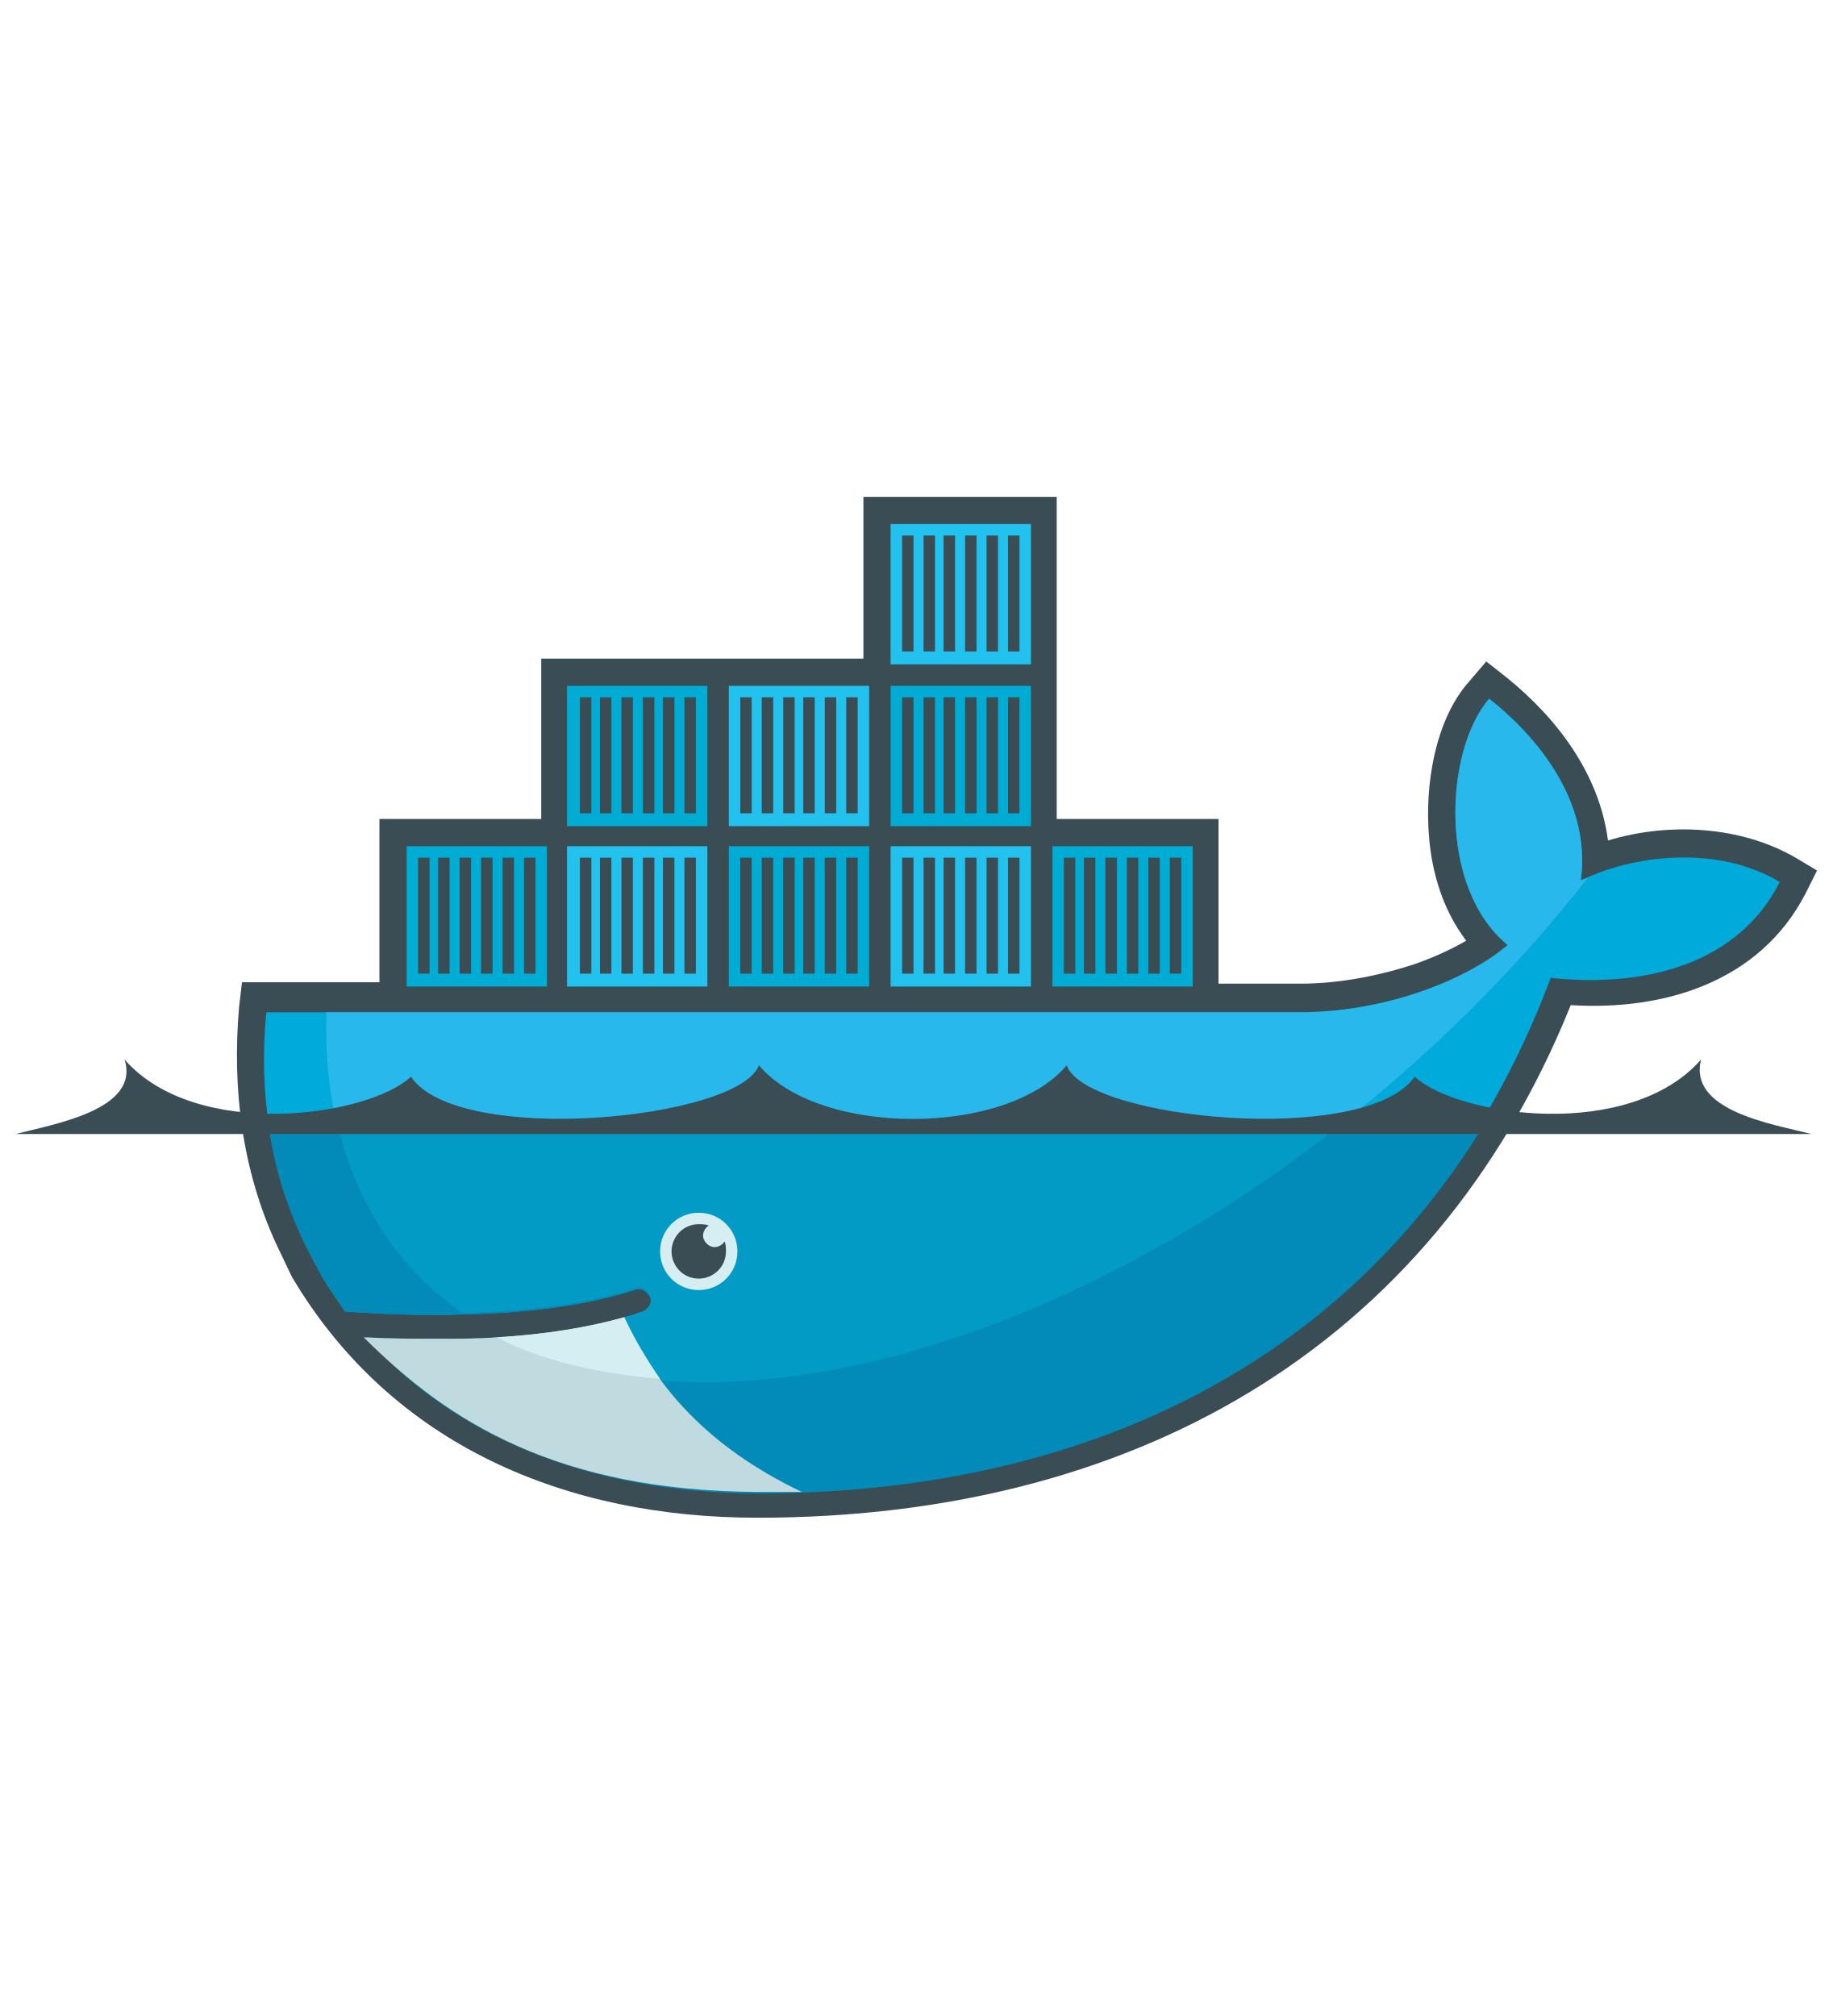
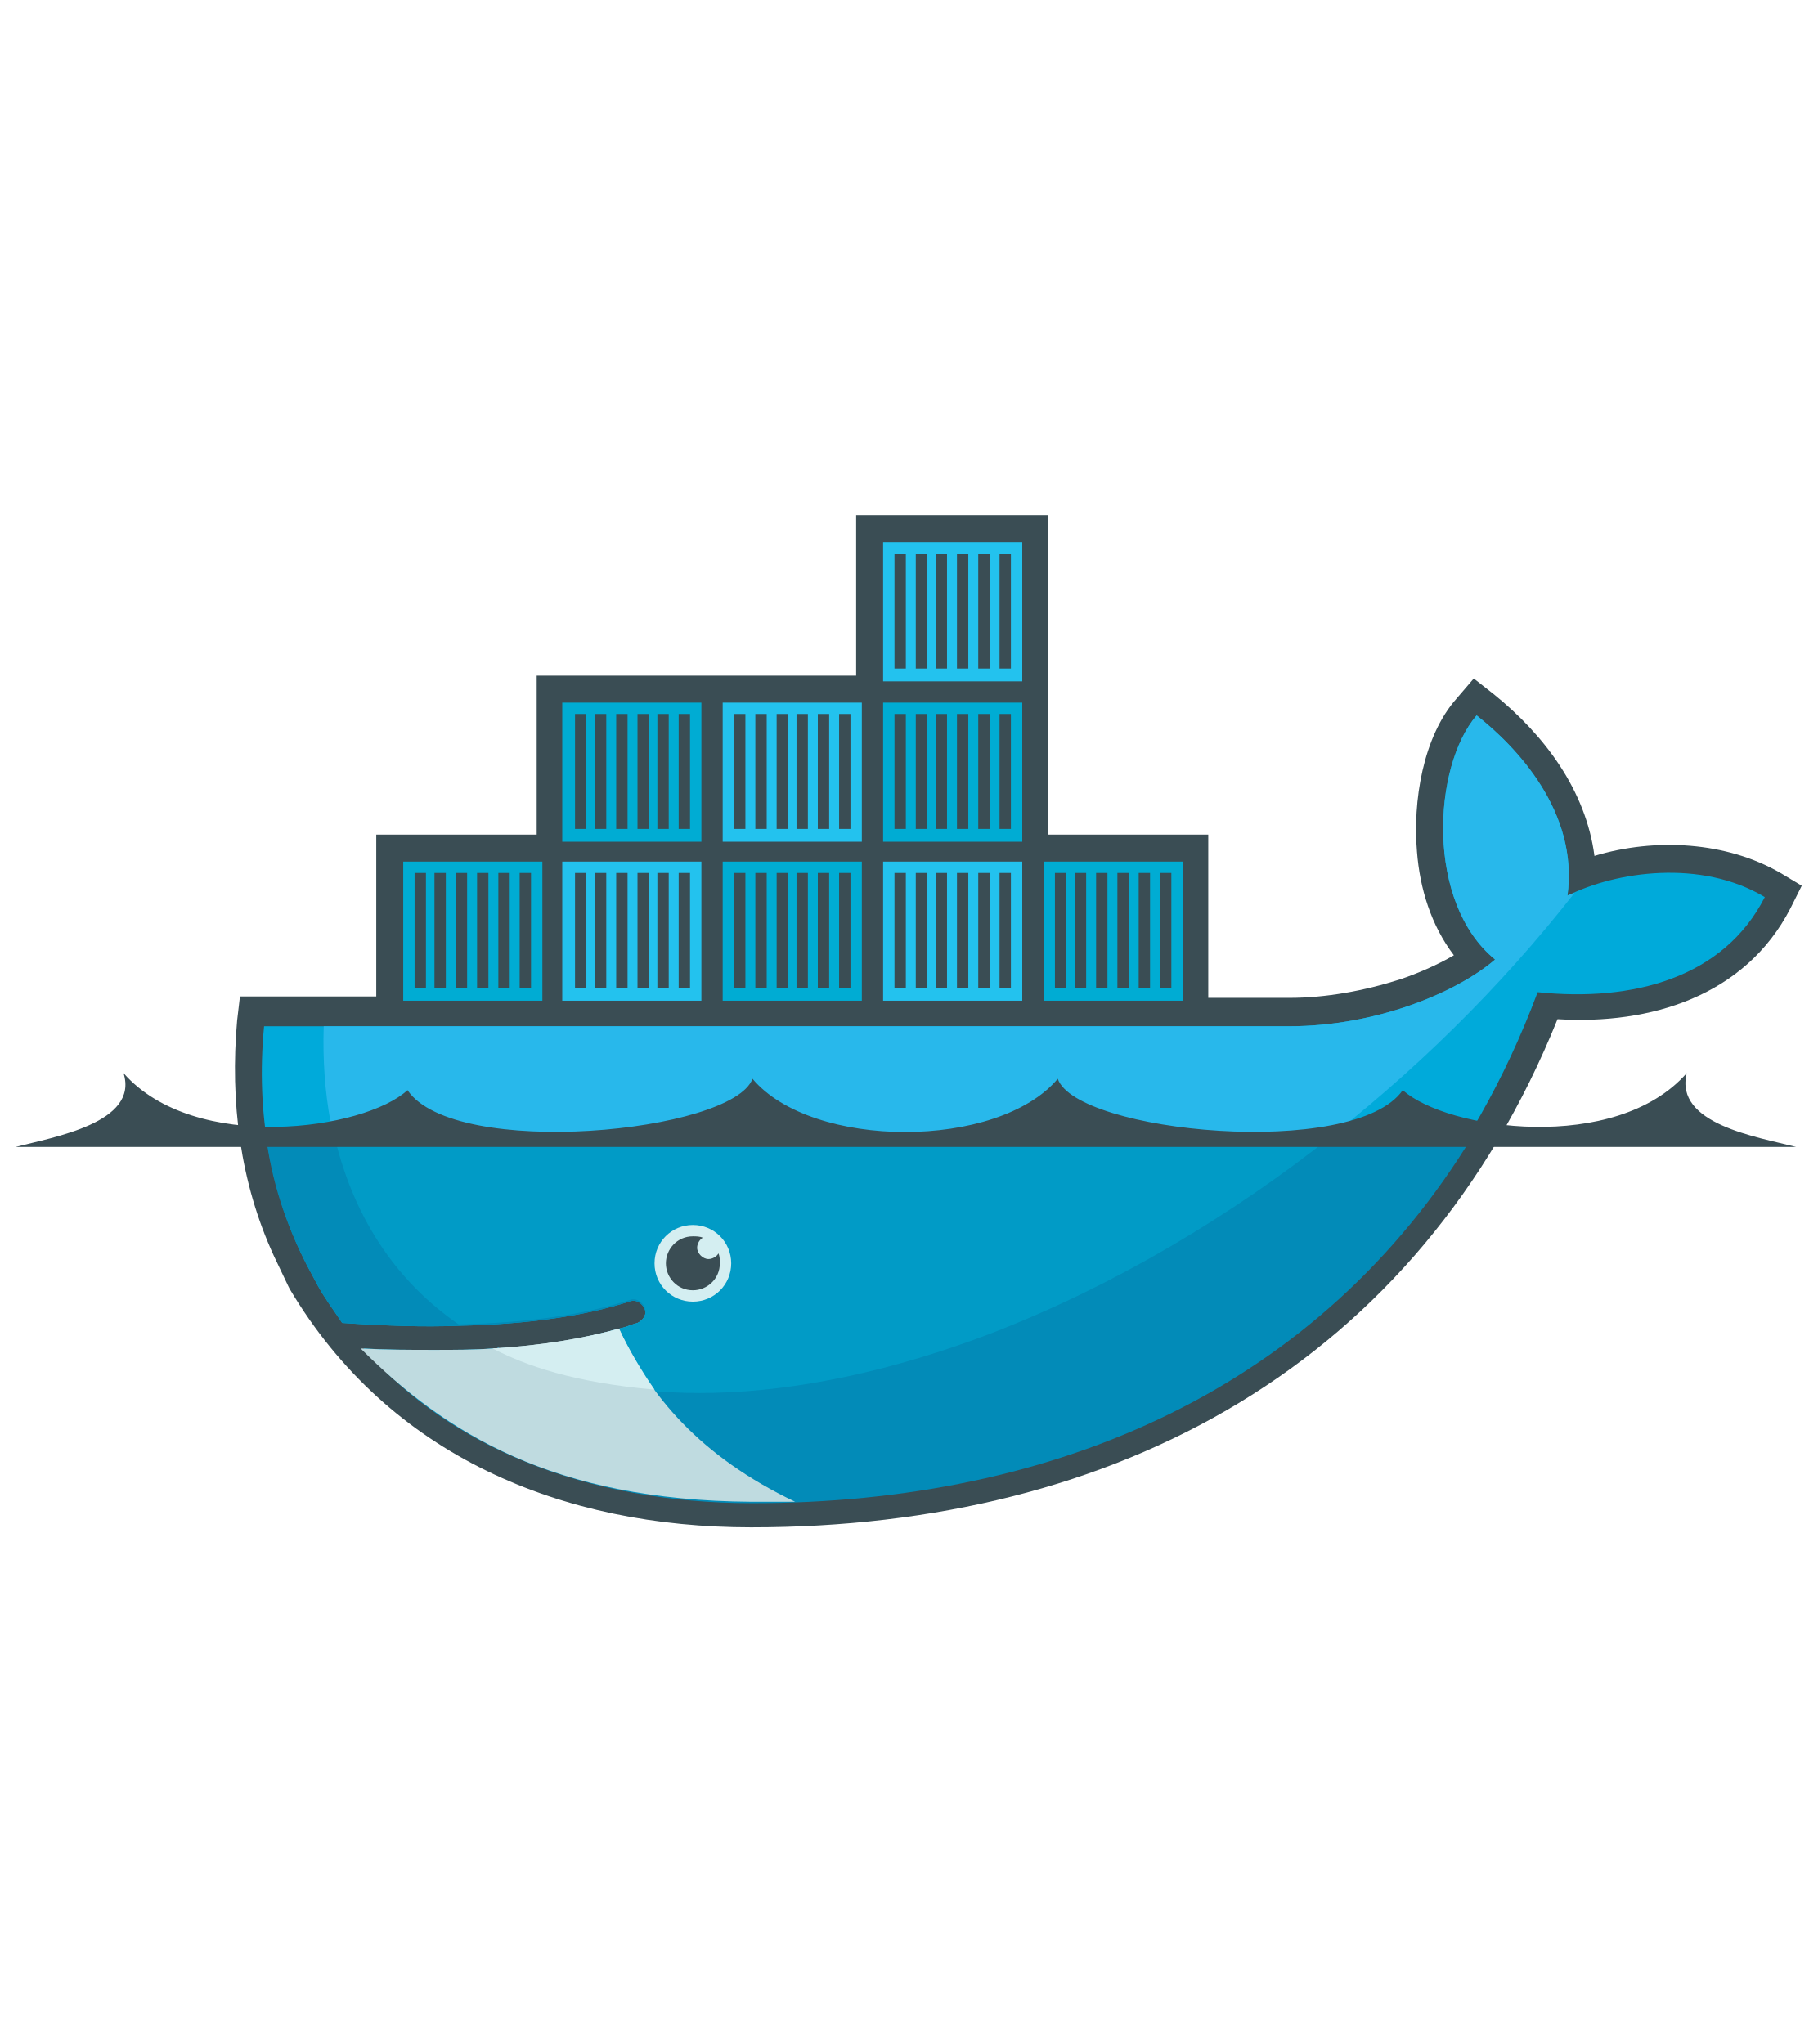
- <svg xmlns="http://www.w3.org/2000/svg" width="80px" height="88px" viewBox="0 0 128 128">
+ <svg xmlns="http://www.w3.org/2000/svg" width="64px" height="72px" viewBox="0 0 128 128">
  <path fill-rule="evenodd" clip-rule="evenodd" fill="#3A4D54" d="M73.8 50.8h11.3v11.5h5.7c2.6 0 5.3-.5 7.8-1.3 1.2-.4 2.6-1 3.8-1.7-1.6-2.1-2.4-4.7-2.6-7.3-.3-3.5.4-8.1 2.8-10.8l1.2-1.4 1.4 1.1c3.6 2.9 6.5 6.8 7.1 11.4 4.3-1.3 9.3-1 13.1 1.2l1.5.9-.8 1.6c-3.2 6.2-9.9 8.2-16.4 7.8-9.8 24.3-31 35.8-56.8 35.8-13.3 0-25.5-5-32.5-16.8l-.1-.2-1-2.1c-2.4-5.2-3.1-10.9-2.6-16.6l.2-1.7h9.6V50.8h11.3V39.6h22.5V28.3h13.5v22.5z" />
  <path fill="#00AADA" d="M110.4 55.1c.8-5.9-3.6-10.5-6.4-12.7-3.1 3.6-3.6 13.2 1.3 17.2-2.8 2.4-8.5 4.7-14.5 4.7H18.6c-.6 6.2.5 11.9 3 16.8l.8 1.5c.5.9 1.1 1.7 1.7 2.6 3 .2 5.7.3 8.2.2 4.9-.1 8.9-.7 12-1.7.5-.2.9.1 1.1.5.2.5-.1.9-.5 1.1-.4.1-.8.3-1.3.4-2.4.7-5 1.1-8.3 1.3h-.6c-1.3.1-2.7.1-4.2.1-1.6 0-3.1 0-4.9-.1 6 6.8 15.4 10.8 27.2 10.8 25 0 46.2-11.1 55.5-35.9 6.7.7 13.1-1 16-6.7-4.5-2.7-10.5-1.8-13.9-.1z" />
  <path fill="#28B8EB" d="M110.4 55.1c.8-5.9-3.6-10.5-6.4-12.7-3.1 3.6-3.6 13.2 1.3 17.2-2.8 2.4-8.5 4.7-14.5 4.7h-68c-.3 9.5 3.2 16.7 9.5 21 4.9-.1 8.9-.7 12-1.7.5-.2.9.1 1.1.5.2.5-.1.9-.5 1.1-.4.1-.8.3-1.3.4-2.4.7-5.2 1.2-8.5 1.4l-.1-.1c8.5 4.4 20.8 4.3 35-1.1 15.8-6.1 30.6-17.7 40.9-30.9-.2.1-.4.1-.5.2z" />
  <path fill="#028BB8" d="M18.7 71.8c.4 3.3 1.4 6.4 2.9 9.3l.8 1.5c.5.9 1.1 1.7 1.7 2.6 3 .2 5.7.3 8.2.2 4.9-.1 8.9-.7 12-1.7.5-.2.9.1 1.1.5.2.5-.1.9-.5 1.1-.4.1-.8.3-1.3.4-2.4.7-5.2 1.2-8.5 1.4h-.4c-1.3.1-2.7.1-4.1.1-1.6 0-3.2 0-4.9-.1 6 6.8 15.5 10.8 27.3 10.8 21.4 0 40-8.1 50.8-26H18.7v-.1z" />
  <path fill="#019BC6" d="M23.5 71.8c1.3 5.8 4.3 10.4 8.8 13.5 4.9-.1 8.9-.7 12-1.7.5-.2.9.1 1.1.5.2.5-.1.9-.5 1.1-.4.1-.8.3-1.3.4-2.4.7-5.2 1.2-8.6 1.4 8.5 4.4 20.8 4.3 34.9-1.1 8.5-3.3 16.8-8.2 24.2-14.1H23.5z" />
  <path fill-rule="evenodd" clip-rule="evenodd" fill="#00ACD3" d="M28.4 52.7h9.8v9.8h-9.8v-9.8zm.8.8h.8v8.1h-.8v-8.1zm1.4 0h.8v8.1h-.8v-8.1zm1.5 0h.8v8.1h-.8v-8.1zm1.5 0h.8v8.1h-.8v-8.1zm1.5 0h.8v8.1h-.8v-8.1zm1.5 0h.8v8.1h-.8v-8.1zm3-12h9.8v9.8h-9.8v-9.8zm.9.8h.8v8.1h-.8v-8.1zm1.4 0h.8v8.1h-.8v-8.1zm1.5 0h.8v8.1h-.8v-8.1zm1.5 0h.8v8.1h-.8v-8.1zm1.4 0h.8v8.1h-.8v-8.1zm1.5 0h.8v8.1h-.8v-8.1z" />
  <path fill-rule="evenodd" clip-rule="evenodd" fill="#23C2EE" d="M39.6 52.7h9.8v9.8h-9.8v-9.8zm.9.8h.8v8.1h-.8v-8.1zm1.4 0h.8v8.1h-.8v-8.1zm1.5 0h.8v8.1h-.8v-8.1zm1.5 0h.8v8.1h-.8v-8.1zm1.4 0h.8v8.1h-.8v-8.1zm1.5 0h.8v8.1h-.8v-8.1z" />
  <path fill-rule="evenodd" clip-rule="evenodd" fill="#00ACD3" d="M50.9 52.7h9.8v9.8h-9.8v-9.8zm.8.8h.8v8.1h-.8v-8.1zm1.5 0h.8v8.1h-.8v-8.1zm1.5 0h.8v8.1h-.8v-8.1zm1.4 0h.8v8.1h-.8v-8.1zm1.5 0h.8v8.1h-.8v-8.1zm1.5 0h.8v8.1h-.8v-8.1z" />
  <path fill-rule="evenodd" clip-rule="evenodd" fill="#23C2EE" d="M50.9 41.5h9.8v9.8h-9.8v-9.8zm.8.8h.8v8.1h-.8v-8.1zm1.5 0h.8v8.1h-.8v-8.1zm1.5 0h.8v8.1h-.8v-8.1zm1.4 0h.8v8.1h-.8v-8.1zm1.5 0h.8v8.1h-.8v-8.1zm1.5 0h.8v8.1h-.8v-8.1zm3.1 10.4H72v9.8h-9.8v-9.8zm.8.8h.8v8.1H63v-8.1zm1.5 0h.8v8.1h-.8v-8.1zm1.4 0h.8v8.1h-.8v-8.1zm1.5 0h.8v8.1h-.8v-8.1zm1.5 0h.8v8.1h-.8v-8.1zm1.5 0h.8v8.1h-.8v-8.1z" />
  <path fill-rule="evenodd" clip-rule="evenodd" fill="#00ACD3" d="M62.2 41.5H72v9.8h-9.8v-9.8zm.8.8h.8v8.1H63v-8.1zm1.5 0h.8v8.1h-.8v-8.1zm1.4 0h.8v8.1h-.8v-8.1zm1.5 0h.8v8.1h-.8v-8.1zm1.5 0h.8v8.1h-.8v-8.1zm1.5 0h.8v8.1h-.8v-8.1z" />
  <path fill-rule="evenodd" clip-rule="evenodd" fill="#23C2EE" d="M62.2 30.2H72V40h-9.8v-9.8zm.8.8h.8v8.1H63V31zm1.5 0h.8v8.1h-.8V31zm1.4 0h.8v8.1h-.8V31zm1.5 0h.8v8.1h-.8V31zm1.5 0h.8v8.1h-.8V31zm1.5 0h.8v8.1h-.8V31z" />
  <path fill-rule="evenodd" clip-rule="evenodd" fill="#00ACD3" d="M73.5 52.7h9.8v9.8h-9.8v-9.8zm.8.8h.8v8.1h-.8v-8.1zm1.4 0h.8v8.1h-.8v-8.1zm1.5 0h.8v8.1h-.8v-8.1zm1.5 0h.8v8.1h-.8v-8.1zm1.5 0h.8v8.1h-.8v-8.1zm1.5 0h.8v8.1h-.8v-8.1z" />
  <path fill-rule="evenodd" clip-rule="evenodd" fill="#D4EEF1" d="M48.8 78.3c1.5 0 2.7 1.2 2.7 2.7 0 1.5-1.2 2.7-2.7 2.7-1.5 0-2.7-1.2-2.7-2.7 0-1.5 1.2-2.7 2.7-2.7" />
  <path fill-rule="evenodd" clip-rule="evenodd" fill="#3A4D54" d="M48.8 79.1c.2 0 .5 0 .7.1-.2.1-.4.4-.4.7 0 .4.4.8.8.8.3 0 .6-.2.7-.4.1.2.1.5.1.7 0 1.1-.9 1.9-1.9 1.9-1.1 0-1.9-.9-1.9-1.9 0-1 .8-1.9 1.9-1.9M1.1 72.8h125.4c-2.7-.7-8.6-1.6-7.7-5.2-5 5.7-16.9 4-20 1.2-3.4 4.9-23 3-24.3-.8-4.2 5-17.3 5-21.5 0-1.4 3.8-21 5.7-24.3.8-3 2.8-15 4.5-20-1.2 1.1 3.5-4.9 4.5-7.6 5.2" />
  <path fill="#BFDBE0" d="M56 97.8c-6.7-3.2-10.3-7.5-12.4-12.2-2.5.7-5.5 1.2-8.9 1.4-1.3.1-2.7.1-4.1.1-1.7 0-3.4 0-5.2-.1 6 6 13.6 10.7 27.5 10.8H56z" />
  <path fill="#D4EEF1" d="M46.1 89.9c-.9-1.3-1.8-2.8-2.5-4.3-2.5.7-5.5 1.2-8.9 1.4 2.3 1.2 5.7 2.4 11.4 2.9z" />
</svg>
